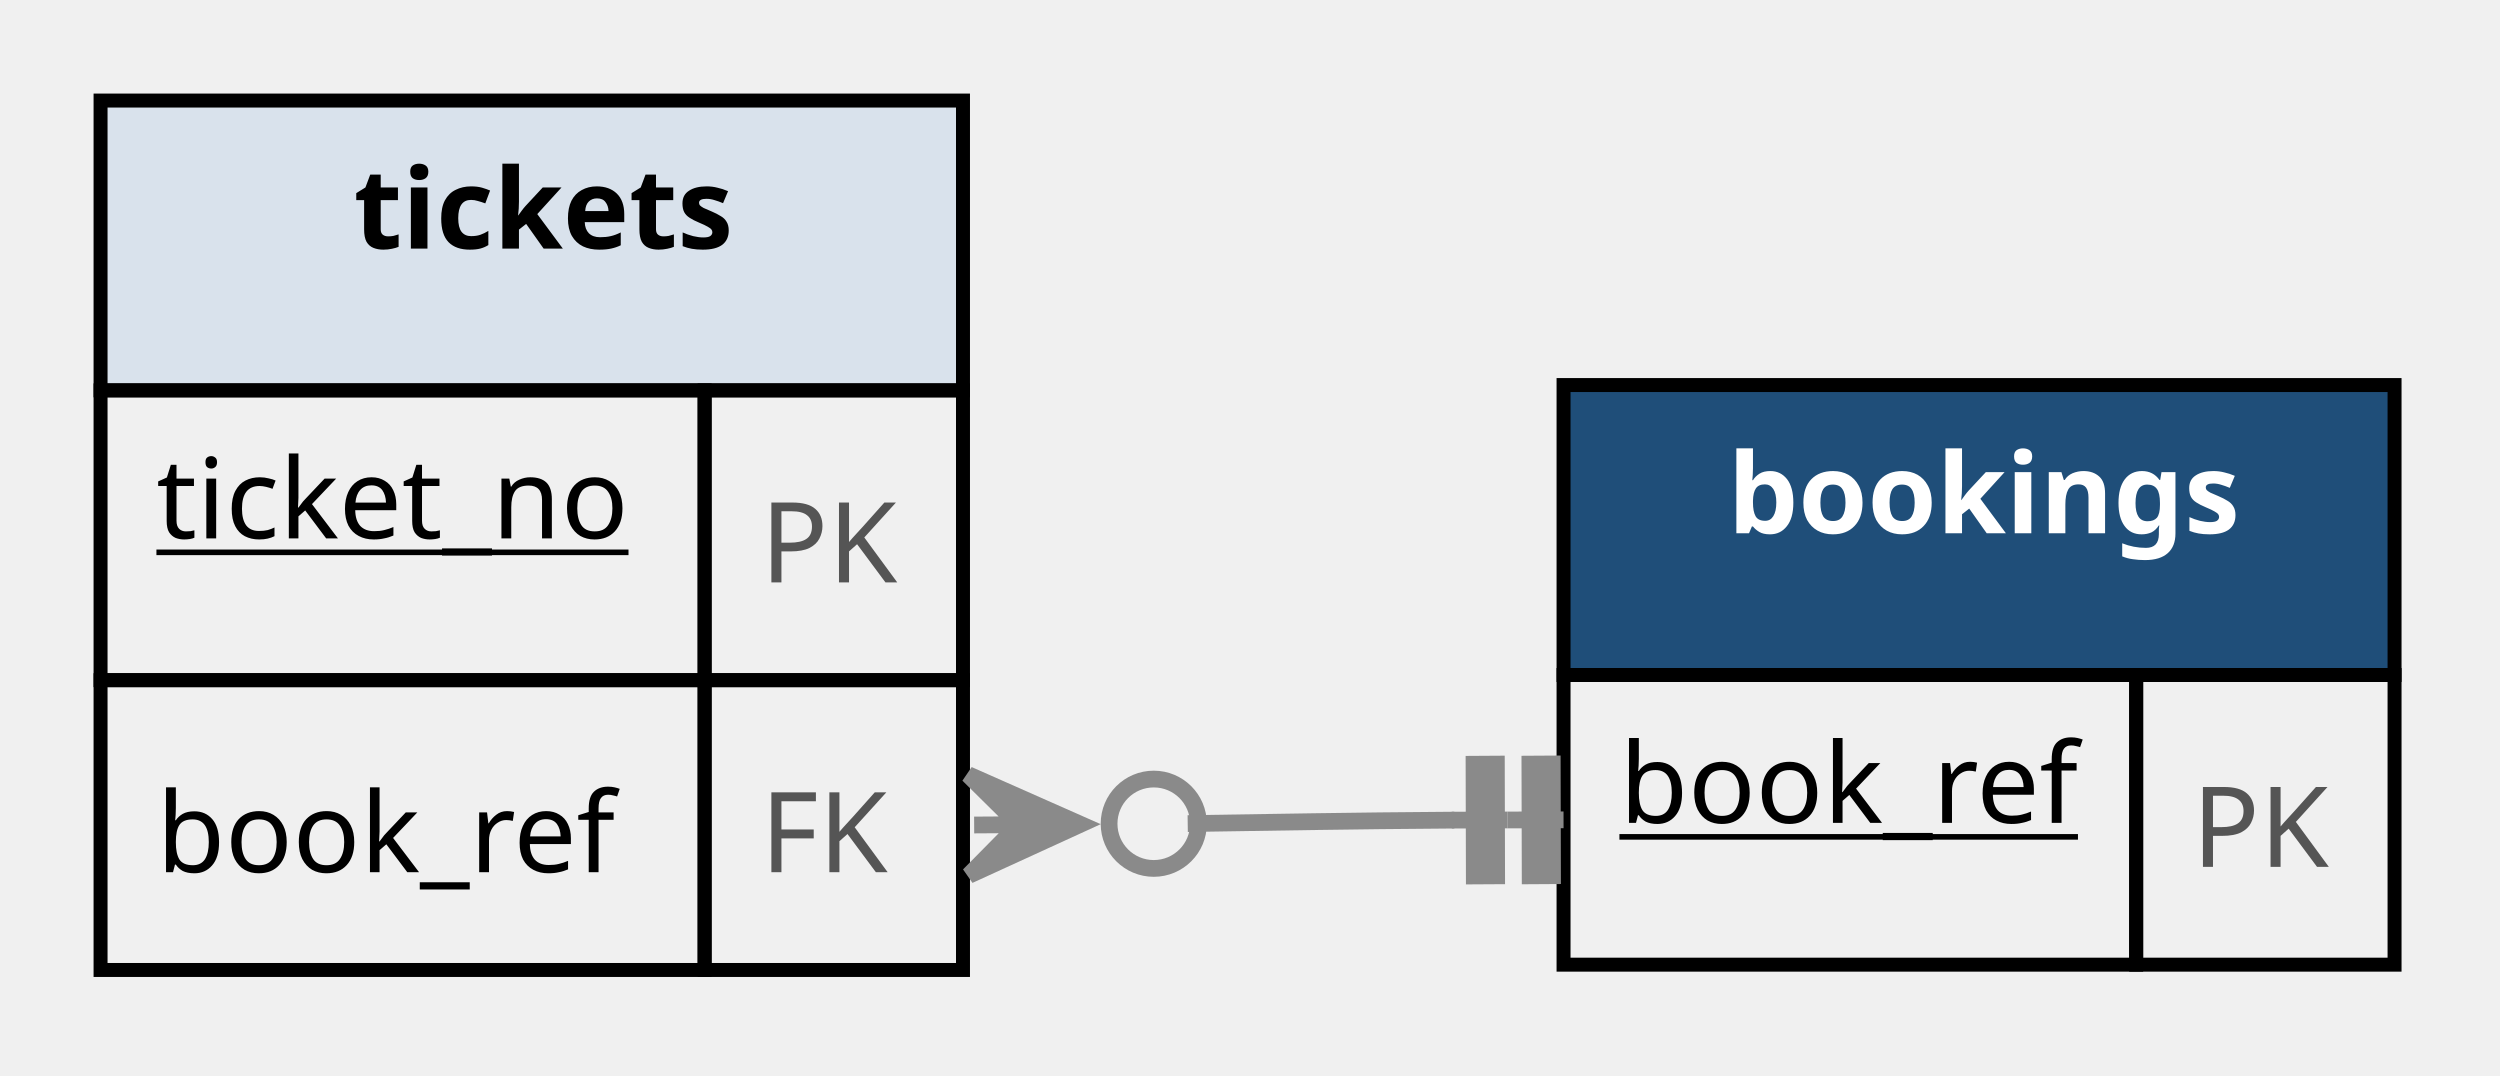
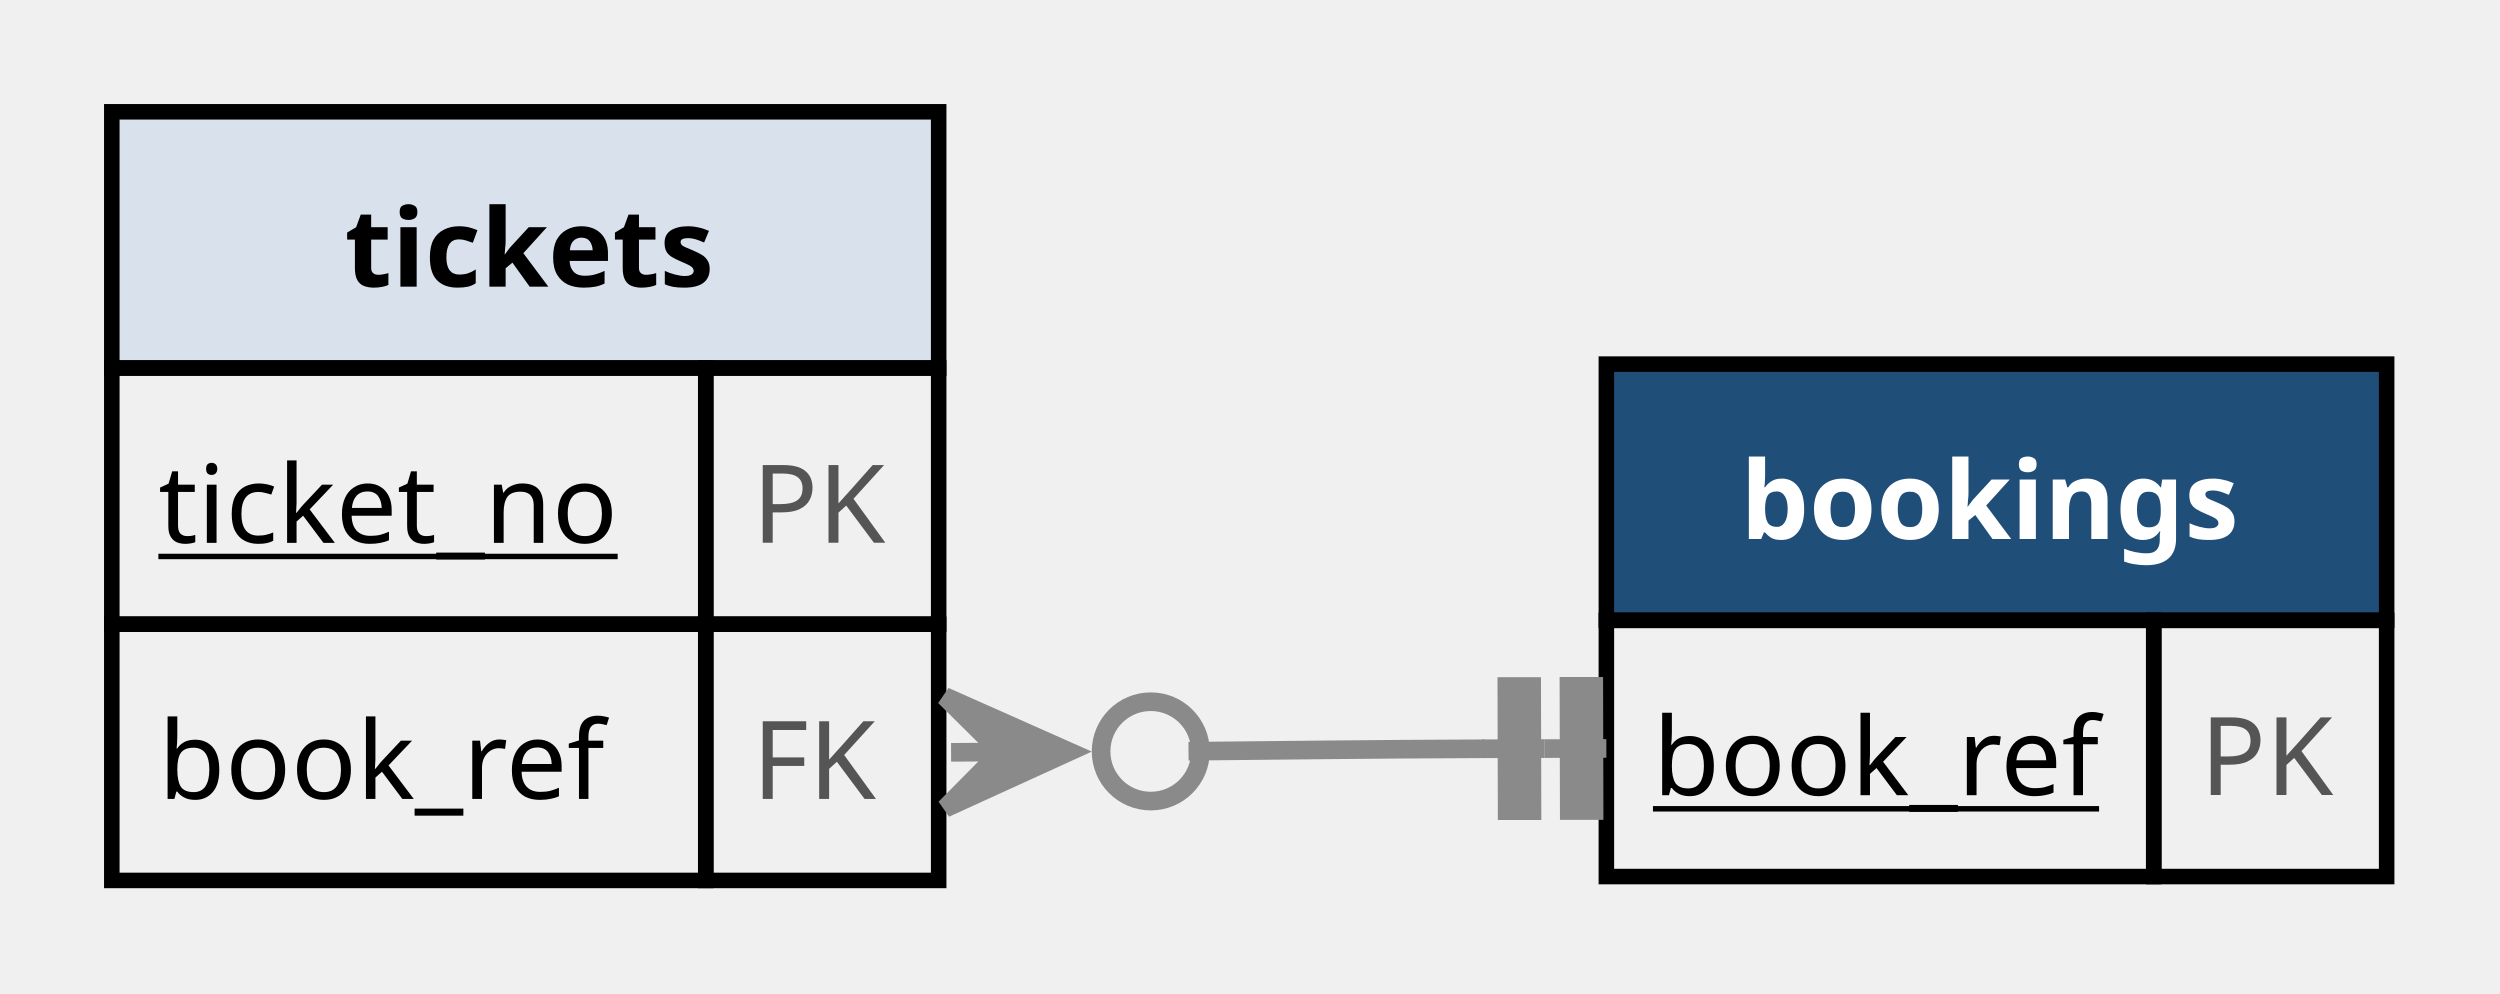
- <svg xmlns="http://www.w3.org/2000/svg" width="179pt" height="77pt" viewBox="0.00 0.00 179.00 77.00">
-   <g id="graph0" class="graph" transform="scale(1 1) rotate(0) translate(7.2 69.45)">
+ <svg xmlns="http://www.w3.org/2000/svg" width="161pt" height="64pt" viewBox="0.00 0.00 161.00 64.00">
+   <g id="graph0" class="graph" transform="scale(1 1) rotate(0) translate(7.2 56.7)">
    <g id="node1" class="node">
-       <polygon fill="#1f4e79" stroke="none" points="104.75,-21.12 104.75,-41.88 164.25,-41.88 164.25,-21.12 104.75,-21.12" />
-       <polygon fill="none" stroke="#000000" points="104.75,-21.12 104.75,-41.88 164.25,-41.88 164.25,-21.12 104.75,-21.12" />
-       <text xml:space="preserve" text-anchor="start" x="116.5" y="-31.27" font-family="Noto Sans KR" font-weight="bold" font-size="8.00" fill="#ffffff">bookings</text>
-       <polygon fill="none" stroke="#000000" points="104.75,-0.38 104.75,-21.12 145.75,-21.12 145.75,-0.38 104.75,-0.38" />
-       <text xml:space="preserve" text-anchor="start" x="108.75" y="-10.53" font-family="Noto Sans KR" text-decoration="underline" font-size="8.00">book_ref</text>
-       <polygon fill="none" stroke="#000000" points="145.75,-0.38 145.75,-21.12 164.25,-21.12 164.25,-0.38 145.75,-0.38" />
-       <text xml:space="preserve" text-anchor="start" x="149.75" y="-7.38" font-family="Noto Sans KR" font-size="8.00" fill="#555555">PK</text>
+       <polygon fill="#1f4e79" stroke="none" points="96.25,-16.75 96.25,-33.25 146.5,-33.25 146.5,-16.75 96.25,-16.75" />
+       <polygon fill="none" stroke="#000000" points="96.25,-16.75 96.25,-33.25 146.5,-33.25 146.5,-16.75 96.25,-16.75" />
+       <text xml:space="preserve" text-anchor="start" x="104.88" y="-21.99" font-family="Noto Sans KR" font-weight="bold" font-size="7.00" fill="#ffffff">bookings</text>
+       <polygon fill="none" stroke="#000000" points="96.25,-0.25 96.25,-16.75 131.5,-16.75 131.5,-0.25 96.25,-0.25" />
+       <text xml:space="preserve" text-anchor="start" x="99.25" y="-5.49" font-family="Noto Sans KR" text-decoration="underline" font-size="7.00">book_ref</text>
+       <polygon fill="none" stroke="#000000" points="131.5,-0.25 131.5,-16.75 146.5,-16.75 146.5,-0.25 131.5,-0.25" />
+       <text xml:space="preserve" text-anchor="start" x="134.5" y="-5.5" font-family="Noto Sans KR" font-size="7.00" fill="#555555">PK</text>
    </g>
    <g id="node2" class="node">
-       <polygon fill="#d9e2ec" stroke="none" points="0,-41.5 0,-62.25 61.75,-62.25 61.75,-41.5 0,-41.5" />
-       <polygon fill="none" stroke="#000000" points="0,-41.5 0,-62.25 61.75,-62.25 61.75,-41.5 0,-41.5" />
-       <text xml:space="preserve" text-anchor="start" x="18.12" y="-51.65" font-family="Noto Sans KR" font-weight="bold" font-size="8.00" fill="#000000">tickets</text>
-       <polygon fill="none" stroke="#000000" points="0,-20.75 0,-41.5 43.25,-41.5 43.25,-20.75 0,-20.75" />
-       <text xml:space="preserve" text-anchor="start" x="4" y="-30.9" font-family="Noto Sans KR" text-decoration="underline" font-size="8.00">ticket_no</text>
-       <polygon fill="none" stroke="#000000" points="43.25,-20.75 43.25,-41.5 61.75,-41.5 61.75,-20.75 43.25,-20.75" />
-       <text xml:space="preserve" text-anchor="start" x="47.25" y="-27.75" font-family="Noto Sans KR" font-size="8.00" fill="#555555">PK</text>
-       <polygon fill="none" stroke="#000000" points="0,0 0,-20.75 43.25,-20.75 43.25,0 0,0" />
-       <text xml:space="preserve" text-anchor="start" x="4" y="-7" font-family="Noto Sans KR" font-size="8.00">book_ref</text>
-       <polygon fill="none" stroke="#000000" points="43.25,0 43.25,-20.75 61.75,-20.75 61.75,0 43.25,0" />
-       <text xml:space="preserve" text-anchor="start" x="47.25" y="-7" font-family="Noto Sans KR" font-size="8.00" fill="#555555">FK</text>
+       <polygon fill="#d9e2ec" stroke="none" points="0,-33 0,-49.5 53.25,-49.5 53.25,-33 0,-33" />
+       <polygon fill="none" stroke="#000000" points="0,-33 0,-49.5 53.25,-49.5 53.25,-33 0,-33" />
+       <text xml:space="preserve" text-anchor="start" x="15" y="-38.24" font-family="Noto Sans KR" font-weight="bold" font-size="7.00" fill="#000000">tickets</text>
+       <polygon fill="none" stroke="#000000" points="0,-16.5 0,-33 38.25,-33 38.25,-16.5 0,-16.5" />
+       <text xml:space="preserve" text-anchor="start" x="3" y="-21.74" font-family="Noto Sans KR" text-decoration="underline" font-size="7.00">ticket_no</text>
+       <polygon fill="none" stroke="#000000" points="38.25,-16.5 38.25,-33 53.25,-33 53.25,-16.5 38.25,-16.5" />
+       <text xml:space="preserve" text-anchor="start" x="41.25" y="-21.75" font-family="Noto Sans KR" font-size="7.00" fill="#555555">PK</text>
+       <polygon fill="none" stroke="#000000" points="0,0 0,-16.5 38.25,-16.5 38.25,0 0,0" />
+       <text xml:space="preserve" text-anchor="start" x="3" y="-5.25" font-family="Noto Sans KR" font-size="7.00">book_ref</text>
+       <polygon fill="none" stroke="#000000" points="38.25,0 38.25,-16.5 53.25,-16.5 53.25,0 38.25,0" />
+       <text xml:space="preserve" text-anchor="start" x="41.25" y="-5.25" font-family="Noto Sans KR" font-size="7.00" fill="#555555">FK</text>
    </g>
    <g id="edge1" class="edge">
-       <path fill="none" stroke="#8a8a8a" stroke-width="1.2" d="M77.84,-10.48C84.08,-10.57 89.28,-10.68 96.93,-10.73" />
-       <polygon fill="#8a8a8a" stroke="#8a8a8a" stroke-width="1.2" points="70.15,-10.43 62.18,-6.78 65.75,-10.4 62.55,-10.38 62.55,-10.38 62.55,-10.38 65.75,-10.4 62.13,-13.98 70.15,-10.43" />
-       <ellipse fill="none" stroke="#8a8a8a" stroke-width="1.2" cx="75.41" cy="-10.47" rx="3.2" ry="3.2" />
-       <polygon fill="#8a8a8a" stroke="#8a8a8a" stroke-width="1.2" points="103.96,-6.75 103.94,-14.75 102.34,-14.74 102.36,-6.74 103.96,-6.75" />
-       <polyline fill="none" stroke="#8a8a8a" stroke-width="1.2" points="104.75,-10.75 100.75,-10.74" />
-       <polygon fill="#8a8a8a" stroke="#8a8a8a" stroke-width="1.2" points="99.96,-6.74 99.94,-14.74 98.34,-14.73 98.36,-6.73 99.96,-6.74" />
-       <polyline fill="none" stroke="#8a8a8a" stroke-width="1.2" points="100.75,-10.74 96.75,-10.73" />
+       <path fill="none" stroke="#8a8a8a" stroke-width="1.2" d="M69.34,-8.32C75.58,-8.38 80.78,-8.45 88.43,-8.48" />
+       <polygon fill="#8a8a8a" stroke="#8a8a8a" stroke-width="1.2" points="61.65,-8.29 53.67,-4.65 57.25,-8.27 54.05,-8.25 54.05,-8.25 54.05,-8.25 57.25,-8.27 53.64,-11.85 61.65,-8.29" />
+       <ellipse fill="none" stroke="#8a8a8a" stroke-width="1.2" cx="66.91" cy="-8.31" rx="3.2" ry="3.2" />
+       <polygon fill="#8a8a8a" stroke="#8a8a8a" stroke-width="1.2" points="95.46,-4.5 95.44,-12.5 93.84,-12.5 93.86,-4.5 95.46,-4.5" />
+       <polyline fill="none" stroke="#8a8a8a" stroke-width="1.2" points="96.25,-8.5 92.25,-8.49" />
+       <polygon fill="#8a8a8a" stroke="#8a8a8a" stroke-width="1.2" points="91.46,-4.49 91.44,-12.49 89.84,-12.49 89.86,-4.49 91.46,-4.49" />
+       <polyline fill="none" stroke="#8a8a8a" stroke-width="1.2" points="92.25,-8.49 88.25,-8.48" />
    </g>
  </g>
</svg>
